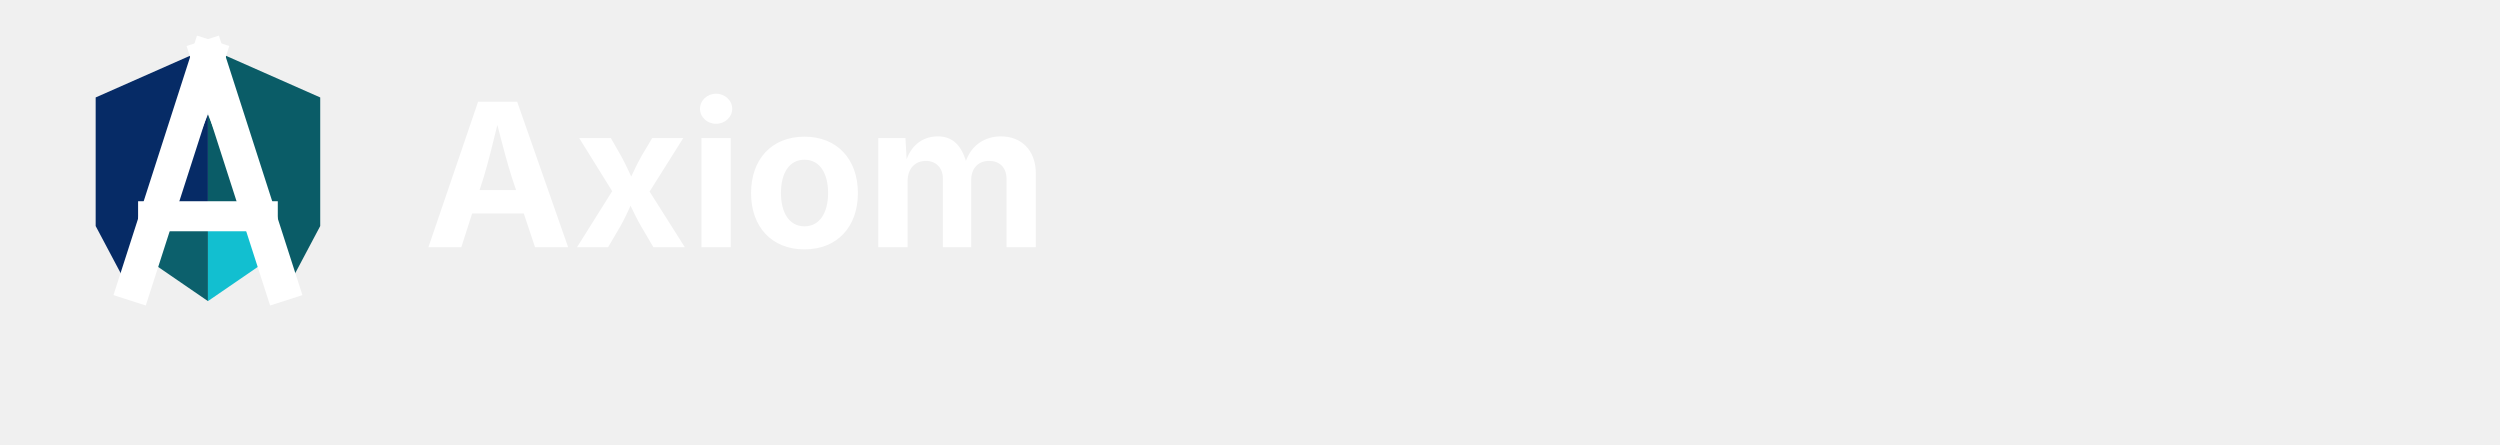
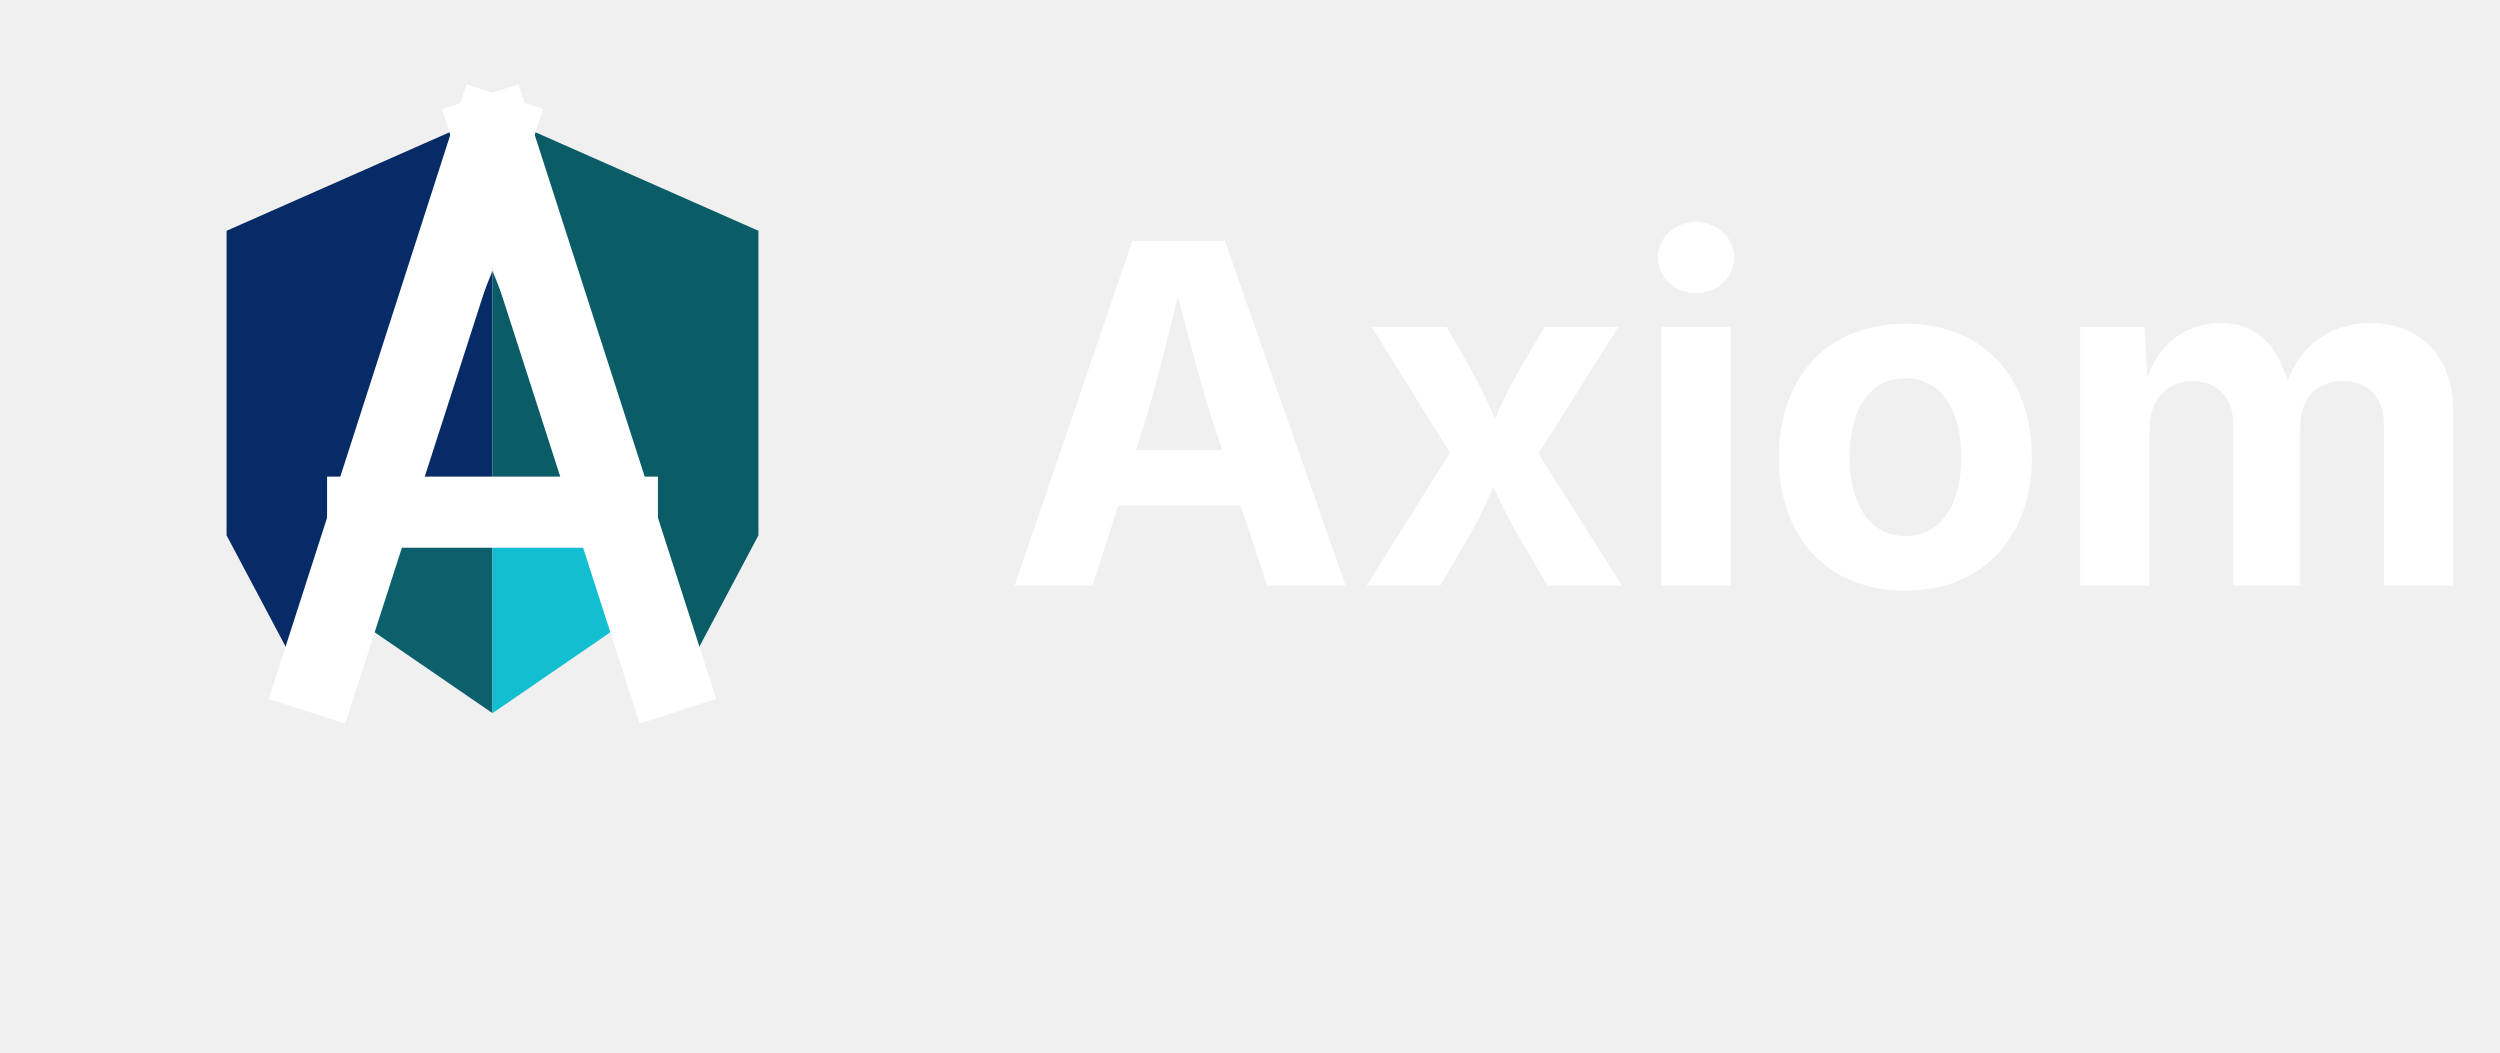
- <svg xmlns="http://www.w3.org/2000/svg" width="1800" height="320" viewBox="0 0 1800 320" fill="none" role="img" aria-label="Axiom logo">
+ <svg xmlns="http://www.w3.org/2000/svg" width="760" height="320" viewBox="0 0 760 320" fill="none" role="img" aria-label="Axiom logo">
  <defs>
    <g id="axiom-mark-core">
      <polygon points="256,42 84,118 84,315 145,430 256,42" fill="#062B66" />
      <polygon points="256,42 428,118 428,315 367,430 256,42" fill="#0A5C67" />
      <polygon points="256,144 200,282 256,282" fill="#062B66" />
      <polygon points="256,144 312,282 256,282" fill="#0A5C67" />
      <polygon points="256,318 180,318 154,360 256,430" fill="#0C606C" />
      <polygon points="256,318 332,318 358,360 256,430" fill="#12BFD0" />
      <path d="M256 56 L144 404" stroke="#FFFFFF" stroke-width="52" stroke-linecap="square" stroke-linejoin="miter" fill="none" />
      <path d="M256 56 L368 404" stroke="#FFFFFF" stroke-width="52" stroke-linecap="square" stroke-linejoin="miter" fill="none" />
      <path d="M172 300 L340 300" stroke="#FFFFFF" stroke-width="46" stroke-linecap="square" stroke-linejoin="miter" fill="none" />
    </g>
  </defs>
  <use href="#axiom-mark-core" x="20" y="10" width="260" height="260" transform="translate(20,10) scale(0.47)" />
  <text x="305" y="178" font-family="Inter, Montserrat, Avenir Next, Arial, sans-serif" font-size="144" font-weight="700" letter-spacing="0" fill="#FFFFFF">Axiom</text>
</svg>
